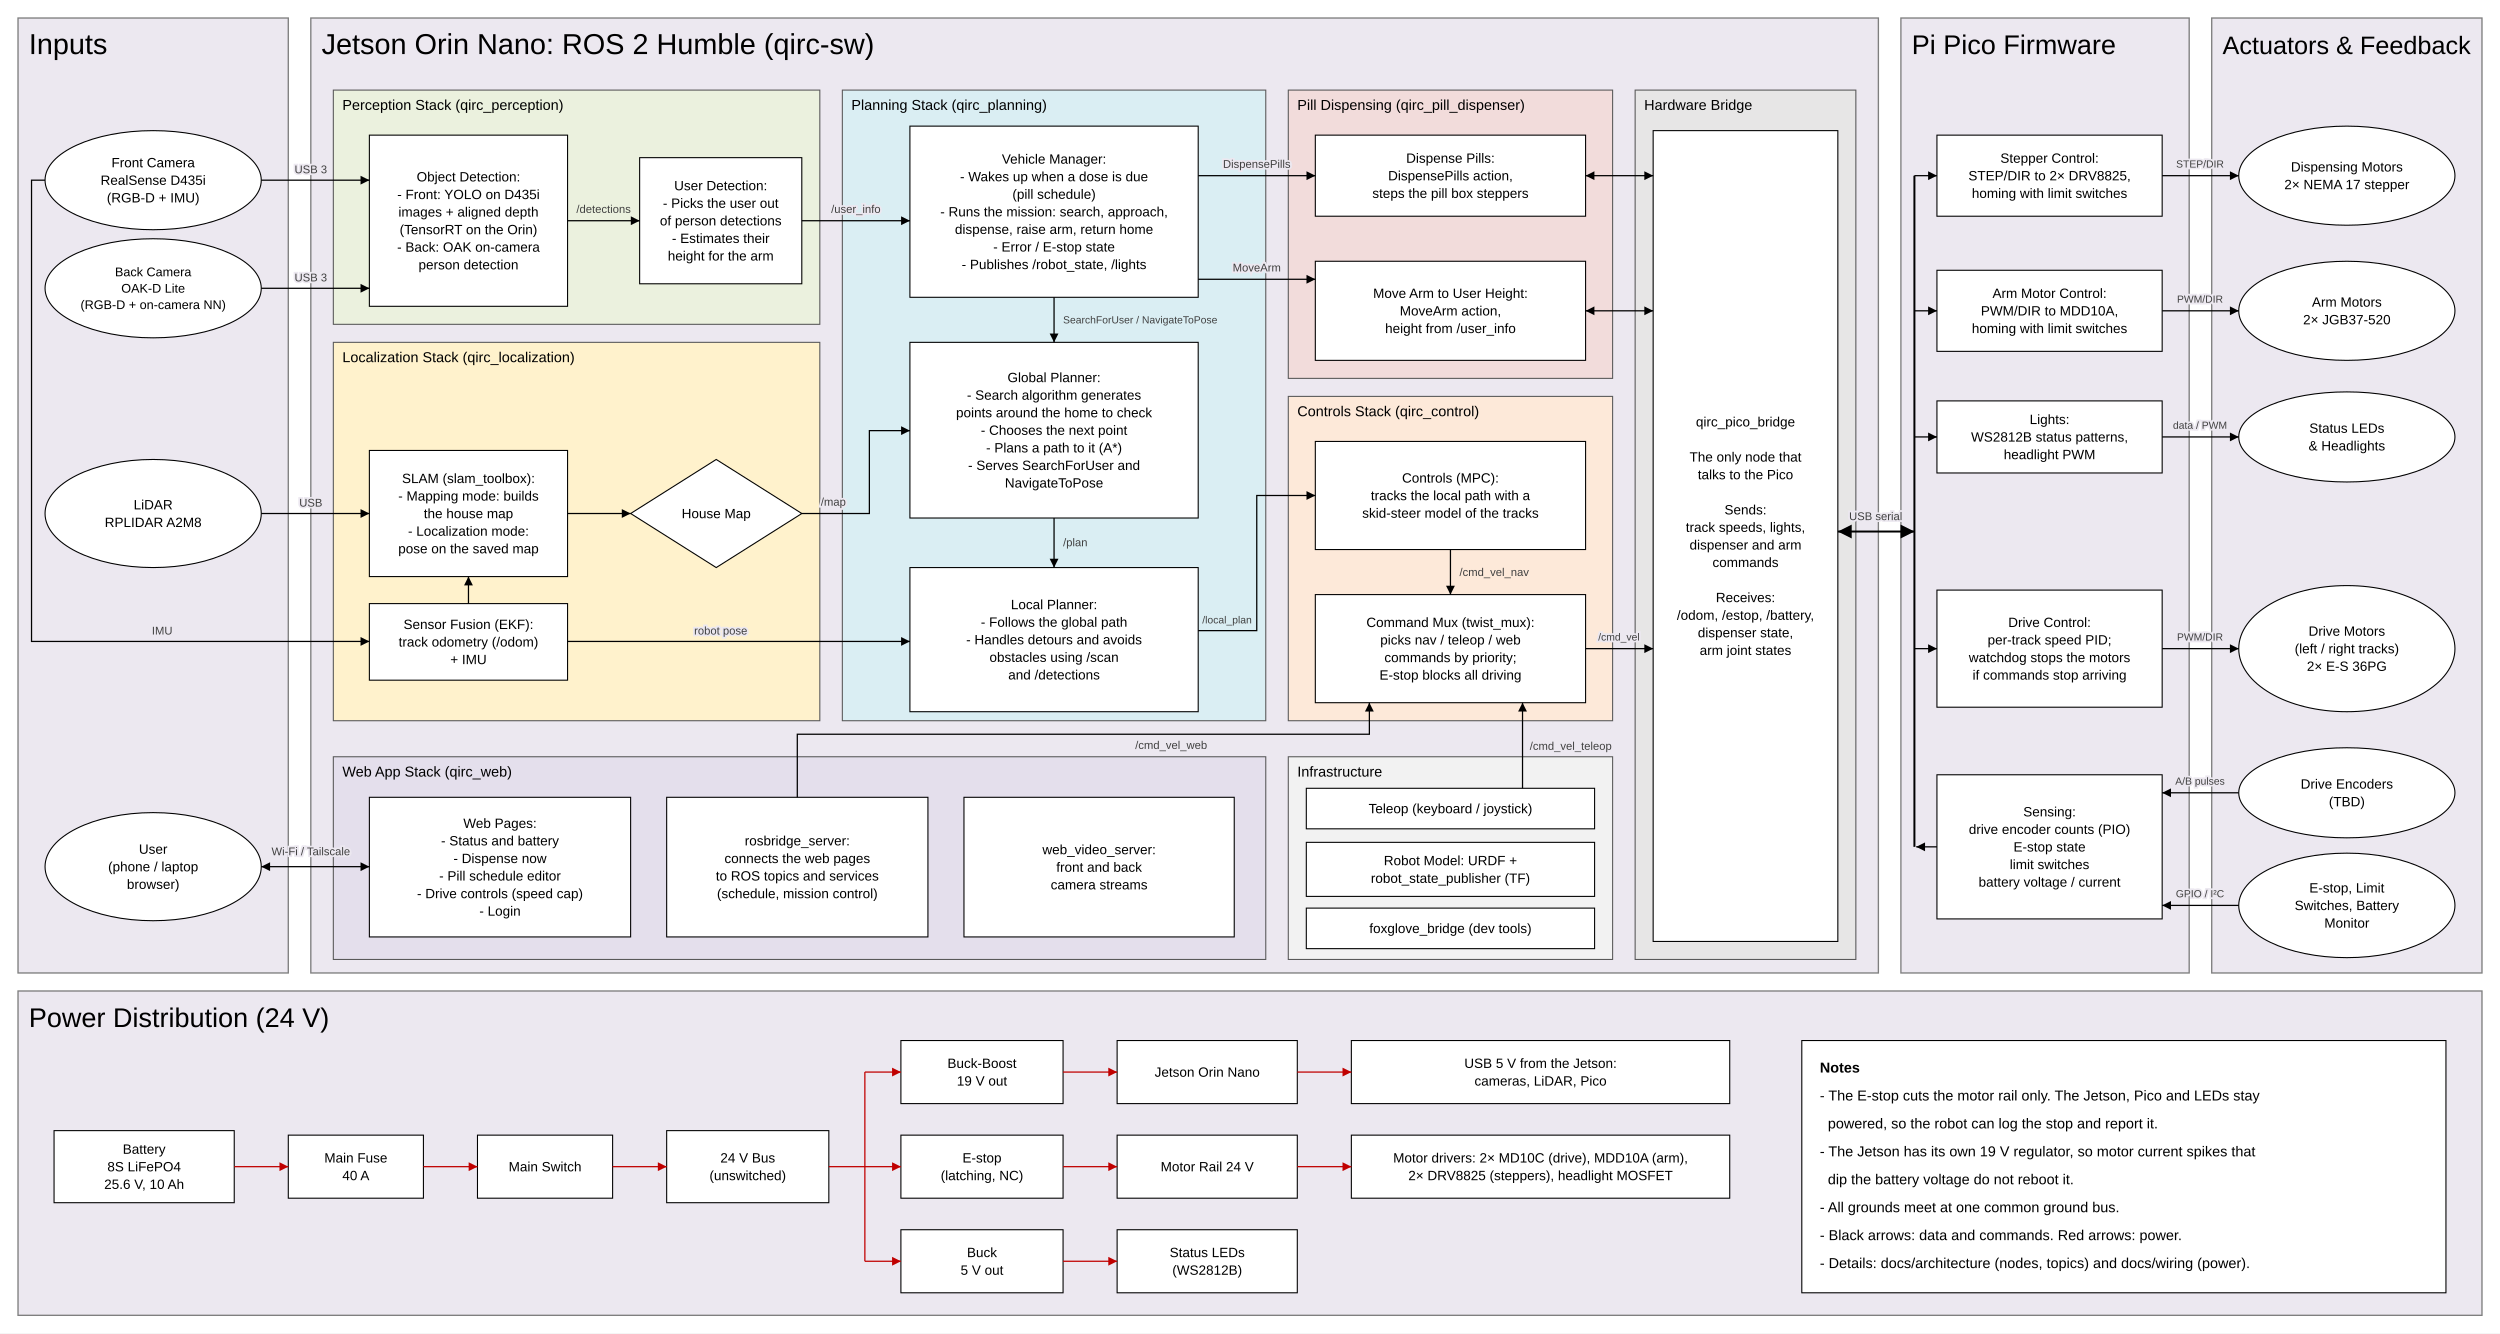
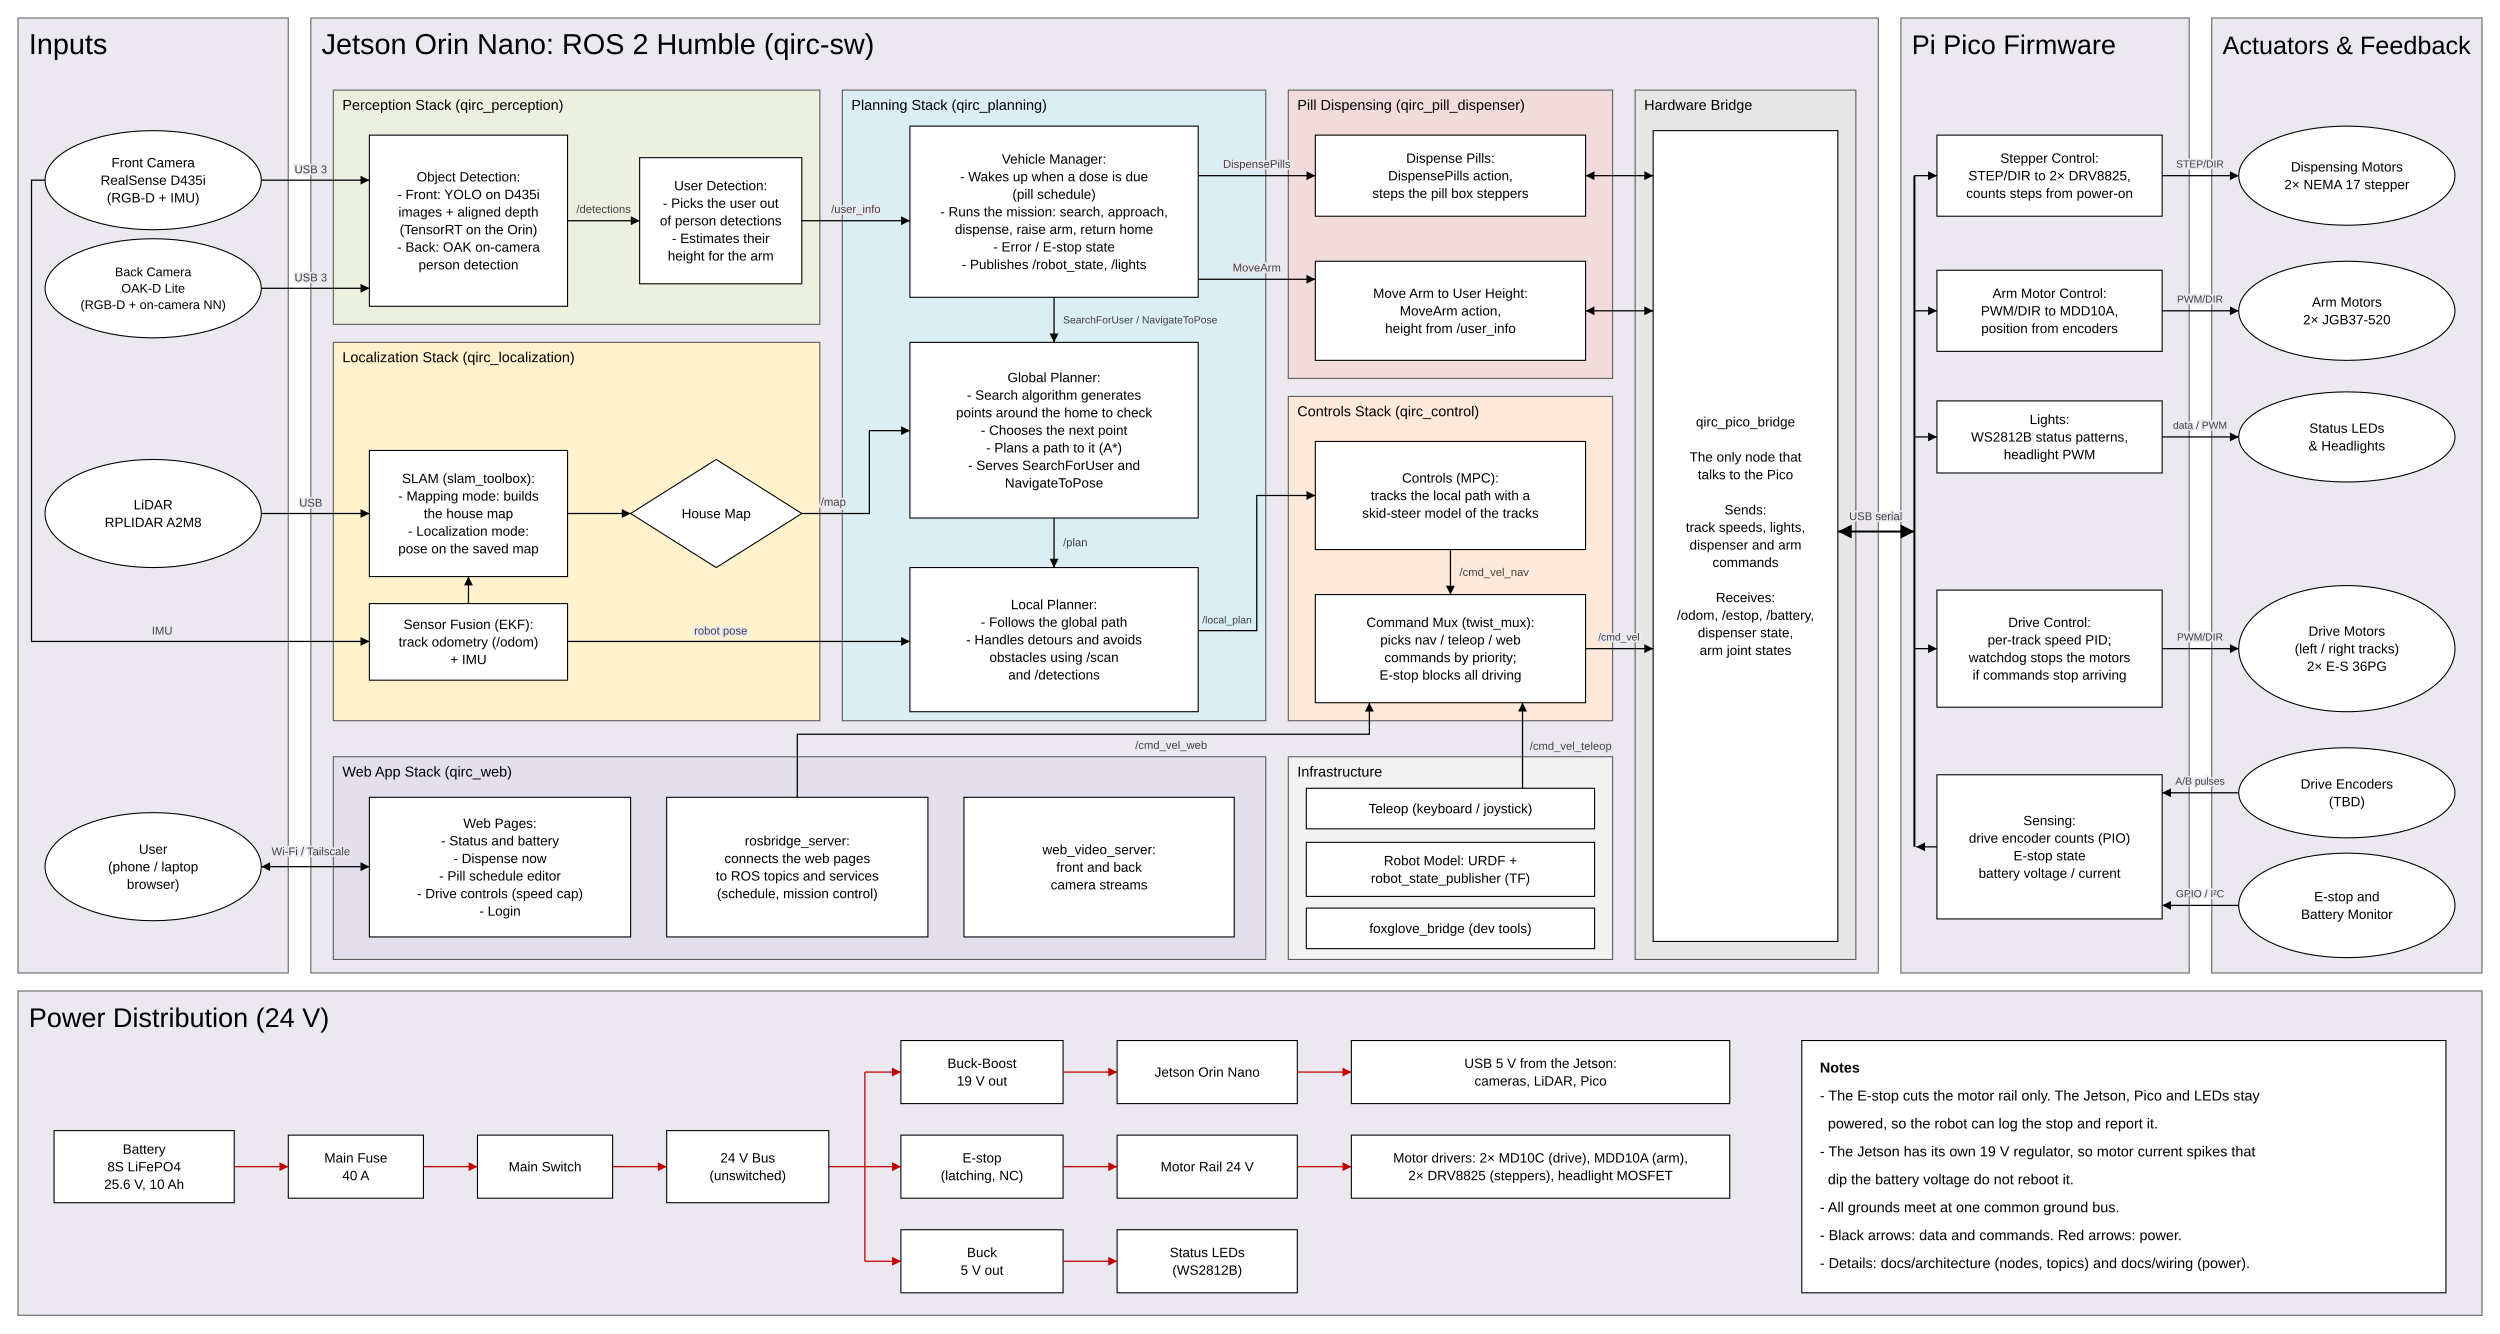
<svg xmlns="http://www.w3.org/2000/svg" width="2775" height="1480" viewBox="0 0 2775 1480" font-family="Calibri, Carlito, 'Liberation Sans', Arial, sans-serif" fill="#000000" xml:space="preserve">
  <defs>
    <marker id="data-end" viewBox="0 0 10 10" refX="10" refY="5" markerWidth="7" markerHeight="7" orient="auto-start-reverse">
      <path d="M0,0 L10,5 L0,10 z" fill="#000000" />
    </marker>
    <marker id="data-start" viewBox="0 0 10 10" refX="10" refY="5" markerWidth="7" markerHeight="7" orient="auto-start-reverse">
      <path d="M0,0 L10,5 L0,10 z" fill="#000000" />
    </marker>
    <marker id="power-end" viewBox="0 0 10 10" refX="10" refY="5" markerWidth="7" markerHeight="7" orient="auto-start-reverse">
      <path d="M0,0 L10,5 L0,10 z" fill="#C00000" />
    </marker>
    <marker id="power-start" viewBox="0 0 10 10" refX="10" refY="5" markerWidth="7" markerHeight="7" orient="auto-start-reverse">
      <path d="M0,0 L10,5 L0,10 z" fill="#C00000" />
    </marker>
  </defs>
  <rect width="2775" height="1480" fill="#FFFFFF" />
  <rect x="20" y="20" width="300" height="1060" fill="#ECE8F0" stroke="#7F7F7F" stroke-width="1.5" />
  <text x="32" y="60" font-size="32">Inputs</text>
  <rect x="345" y="20" width="1740" height="1060" fill="#ECE8F0" stroke="#7F7F7F" stroke-width="1.5" />
  <text x="357" y="60" font-size="32">Jetson Orin Nano: ROS 2 Humble (qirc-sw)</text>
  <rect x="2110" y="20" width="320" height="1060" fill="#ECE8F0" stroke="#7F7F7F" stroke-width="1.5" />
  <text x="2122" y="60" font-size="30">Pi Pico Firmware</text>
  <rect x="2455" y="20" width="300" height="1060" fill="#ECE8F0" stroke="#7F7F7F" stroke-width="1.5" />
  <text x="2467" y="60" font-size="28">Actuators &amp; Feedback</text>
  <rect x="20" y="1100" width="2735" height="360" fill="#ECE8F0" stroke="#7F7F7F" stroke-width="1.5" />
  <text x="32" y="1140" font-size="30">Power Distribution (24 V)</text>
  <ellipse cx="170" cy="200" rx="120" ry="55" fill="#FFFFFF" stroke="#000000" stroke-width="1.2" />
  <text x="170" y="180.5" font-size="15" text-anchor="middle" dominant-baseline="central">Front Camera</text>
  <text x="170" y="200.0" font-size="15" text-anchor="middle" dominant-baseline="central">RealSense D435i</text>
  <text x="170" y="219.5" font-size="15" text-anchor="middle" dominant-baseline="central">(RGB-D + IMU)</text>
  <ellipse cx="170" cy="320" rx="120" ry="55" fill="#FFFFFF" stroke="#000000" stroke-width="1.2" />
  <text x="170" y="301.8" font-size="14" text-anchor="middle" dominant-baseline="central">Back Camera</text>
  <text x="170" y="320.0" font-size="14" text-anchor="middle" dominant-baseline="central">OAK-D Lite</text>
  <text x="170" y="338.2" font-size="14" text-anchor="middle" dominant-baseline="central">(RGB-D + on-camera NN)</text>
  <ellipse cx="170" cy="570" rx="120" ry="60" fill="#FFFFFF" stroke="#000000" stroke-width="1.2" />
  <text x="170" y="560.2" font-size="15" text-anchor="middle" dominant-baseline="central">LiDAR</text>
  <text x="170" y="579.8" font-size="15" text-anchor="middle" dominant-baseline="central">RPLIDAR A2M8</text>
  <ellipse cx="170" cy="962" rx="120" ry="60" fill="#FFFFFF" stroke="#000000" stroke-width="1.2" />
  <text x="170" y="942.5" font-size="15" text-anchor="middle" dominant-baseline="central">User</text>
  <text x="170" y="962.0" font-size="15" text-anchor="middle" dominant-baseline="central">(phone / laptop</text>
  <text x="170" y="981.5" font-size="15" text-anchor="middle" dominant-baseline="central">browser)</text>
  <rect x="370" y="100" width="540" height="260" fill="#EBF1DE" stroke="#595959" stroke-width="1.2" />
  <text x="380" y="122" font-size="16">Perception Stack (qirc_perception)</text>
  <rect x="410" y="150" width="220" height="190" fill="#FFFFFF" stroke="#000000" stroke-width="1.2" />
  <text x="520.0" y="196.2" font-size="15" text-anchor="middle" dominant-baseline="central">Object Detection:</text>
  <text x="520.0" y="215.8" font-size="15" text-anchor="middle" dominant-baseline="central">- Front: YOLO on D435i</text>
  <text x="520.0" y="235.2" font-size="15" text-anchor="middle" dominant-baseline="central">images + aligned depth</text>
  <text x="520.0" y="254.8" font-size="15" text-anchor="middle" dominant-baseline="central">(TensorRT on the Orin)</text>
  <text x="520.0" y="274.2" font-size="15" text-anchor="middle" dominant-baseline="central">- Back: OAK on-camera</text>
  <text x="520.0" y="293.8" font-size="15" text-anchor="middle" dominant-baseline="central">person detection</text>
  <rect x="710" y="175" width="180" height="140" fill="#FFFFFF" stroke="#000000" stroke-width="1.2" />
  <text x="800.0" y="206.0" font-size="15" text-anchor="middle" dominant-baseline="central">User Detection:</text>
  <text x="800.0" y="225.5" font-size="15" text-anchor="middle" dominant-baseline="central">- Picks the user out</text>
  <text x="800.0" y="245.0" font-size="15" text-anchor="middle" dominant-baseline="central">of person detections</text>
  <text x="800.0" y="264.5" font-size="15" text-anchor="middle" dominant-baseline="central">- Estimates their</text>
  <text x="800.0" y="284.0" font-size="15" text-anchor="middle" dominant-baseline="central">height for the arm</text>
  <rect x="370" y="380" width="540" height="420" fill="#FFF2CC" stroke="#595959" stroke-width="1.2" />
  <text x="380" y="402" font-size="16">Localization Stack (qirc_localization)</text>
  <rect x="410" y="500" width="220" height="140" fill="#FFFFFF" stroke="#000000" stroke-width="1.2" />
  <text x="520.0" y="531.0" font-size="15" text-anchor="middle" dominant-baseline="central">SLAM (slam_toolbox):</text>
  <text x="520.0" y="550.5" font-size="15" text-anchor="middle" dominant-baseline="central">- Mapping mode: builds</text>
  <text x="520.0" y="570.0" font-size="15" text-anchor="middle" dominant-baseline="central">the house map</text>
  <text x="520.0" y="589.5" font-size="15" text-anchor="middle" dominant-baseline="central">- Localization mode:</text>
  <text x="520.0" y="609.0" font-size="15" text-anchor="middle" dominant-baseline="central">pose on the saved map</text>
  <polygon points="795,510 890,570 795,630 700,570" fill="#FFFFFF" stroke="#000000" stroke-width="1.2" />
  <text x="795" y="570.0" font-size="15" text-anchor="middle" dominant-baseline="central">House Map</text>
  <rect x="410" y="670" width="220" height="85" fill="#FFFFFF" stroke="#000000" stroke-width="1.2" />
  <text x="520.0" y="693.0" font-size="15" text-anchor="middle" dominant-baseline="central">Sensor Fusion (EKF):</text>
  <text x="520.0" y="712.5" font-size="15" text-anchor="middle" dominant-baseline="central">track odometry (/odom)</text>
  <text x="520.0" y="732.0" font-size="15" text-anchor="middle" dominant-baseline="central">+ IMU</text>
  <rect x="935" y="100" width="470" height="700" fill="#DAEEF3" stroke="#595959" stroke-width="1.2" />
  <text x="945" y="122" font-size="16">Planning Stack (qirc_planning)</text>
  <rect x="1010" y="140" width="320" height="190" fill="#FFFFFF" stroke="#000000" stroke-width="1.2" />
  <text x="1170.0" y="176.5" font-size="15" text-anchor="middle" dominant-baseline="central">Vehicle Manager:</text>
  <text x="1170.0" y="196.0" font-size="15" text-anchor="middle" dominant-baseline="central">- Wakes up when a dose is due</text>
  <text x="1170.0" y="215.5" font-size="15" text-anchor="middle" dominant-baseline="central">(pill schedule)</text>
  <text x="1170.0" y="235.0" font-size="15" text-anchor="middle" dominant-baseline="central">- Runs the mission: search, approach,</text>
  <text x="1170.0" y="254.5" font-size="15" text-anchor="middle" dominant-baseline="central">dispense, raise arm, return home</text>
  <text x="1170.0" y="274.0" font-size="15" text-anchor="middle" dominant-baseline="central">- Error / E-stop state</text>
  <text x="1170.0" y="293.5" font-size="15" text-anchor="middle" dominant-baseline="central">- Publishes /robot_state, /lights</text>
  <rect x="1010" y="380" width="320" height="195" fill="#FFFFFF" stroke="#000000" stroke-width="1.2" />
  <text x="1170.0" y="419.0" font-size="15" text-anchor="middle" dominant-baseline="central">Global Planner:</text>
  <text x="1170.0" y="438.5" font-size="15" text-anchor="middle" dominant-baseline="central">- Search algorithm generates</text>
  <text x="1170.0" y="458.0" font-size="15" text-anchor="middle" dominant-baseline="central">points around the home to check</text>
  <text x="1170.0" y="477.5" font-size="15" text-anchor="middle" dominant-baseline="central">- Chooses the next point</text>
  <text x="1170.0" y="497.0" font-size="15" text-anchor="middle" dominant-baseline="central">- Plans a path to it (A*)</text>
  <text x="1170.0" y="516.5" font-size="15" text-anchor="middle" dominant-baseline="central">- Serves SearchForUser and</text>
  <text x="1170.0" y="536.0" font-size="15" text-anchor="middle" dominant-baseline="central">NavigateToPose</text>
  <rect x="1010" y="630" width="320" height="160" fill="#FFFFFF" stroke="#000000" stroke-width="1.2" />
  <text x="1170.0" y="671.0" font-size="15" text-anchor="middle" dominant-baseline="central">Local Planner:</text>
  <text x="1170.0" y="690.5" font-size="15" text-anchor="middle" dominant-baseline="central">- Follows the global path</text>
  <text x="1170.0" y="710.0" font-size="15" text-anchor="middle" dominant-baseline="central">- Handles detours and avoids</text>
  <text x="1170.0" y="729.5" font-size="15" text-anchor="middle" dominant-baseline="central">obstacles using /scan</text>
  <text x="1170.0" y="749.0" font-size="15" text-anchor="middle" dominant-baseline="central">and /detections</text>
  <rect x="1430" y="100" width="360" height="320" fill="#F2DCDB" stroke="#595959" stroke-width="1.2" />
  <text x="1440" y="122" font-size="16">Pill Dispensing (qirc_pill_dispenser)</text>
  <rect x="1460" y="150" width="300" height="90" fill="#FFFFFF" stroke="#000000" stroke-width="1.2" />
  <text x="1610.0" y="175.5" font-size="15" text-anchor="middle" dominant-baseline="central">Dispense Pills:</text>
  <text x="1610.0" y="195.0" font-size="15" text-anchor="middle" dominant-baseline="central">DispensePills action,</text>
  <text x="1610.0" y="214.5" font-size="15" text-anchor="middle" dominant-baseline="central">steps the pill box steppers</text>
  <rect x="1460" y="290" width="300" height="110" fill="#FFFFFF" stroke="#000000" stroke-width="1.2" />
  <text x="1610.0" y="325.5" font-size="15" text-anchor="middle" dominant-baseline="central">Move Arm to User Height:</text>
  <text x="1610.0" y="345.0" font-size="15" text-anchor="middle" dominant-baseline="central">MoveArm action,</text>
  <text x="1610.0" y="364.5" font-size="15" text-anchor="middle" dominant-baseline="central">height from /user_info</text>
  <rect x="1430" y="440" width="360" height="360" fill="#FDE9D9" stroke="#595959" stroke-width="1.2" />
  <text x="1440" y="462" font-size="16">Controls Stack (qirc_control)</text>
  <rect x="1460" y="490" width="300" height="120" fill="#FFFFFF" stroke="#000000" stroke-width="1.2" />
  <text x="1610.0" y="530.5" font-size="15" text-anchor="middle" dominant-baseline="central">Controls (MPC):</text>
  <text x="1610.0" y="550.0" font-size="15" text-anchor="middle" dominant-baseline="central">tracks the local path with a</text>
  <text x="1610.0" y="569.5" font-size="15" text-anchor="middle" dominant-baseline="central">skid-steer model of the tracks</text>
  <rect x="1460" y="660" width="300" height="120" fill="#FFFFFF" stroke="#000000" stroke-width="1.2" />
  <text x="1610.0" y="690.8" font-size="15" text-anchor="middle" dominant-baseline="central">Command Mux (twist_mux):</text>
  <text x="1610.0" y="710.2" font-size="15" text-anchor="middle" dominant-baseline="central">picks nav / teleop / web</text>
  <text x="1610.0" y="729.8" font-size="15" text-anchor="middle" dominant-baseline="central">commands by priority;</text>
  <text x="1610.0" y="749.2" font-size="15" text-anchor="middle" dominant-baseline="central">E-stop blocks all driving</text>
  <rect x="1815" y="100" width="245" height="965" fill="#E7E6E6" stroke="#595959" stroke-width="1.2" />
  <text x="1825" y="122" font-size="16">Hardware Bridge</text>
  <rect x="1835" y="145" width="205" height="900" fill="#FFFFFF" stroke="#000000" stroke-width="1.2" />
  <text x="1937.5" y="468.2" font-size="15" text-anchor="middle" dominant-baseline="central">qirc_pico_bridge</text>
  <text x="1937.5" y="487.8" font-size="15" text-anchor="middle" dominant-baseline="central" />
  <text x="1937.5" y="507.2" font-size="15" text-anchor="middle" dominant-baseline="central">The only node that</text>
  <text x="1937.5" y="526.8" font-size="15" text-anchor="middle" dominant-baseline="central">talks to the Pico</text>
  <text x="1937.5" y="546.2" font-size="15" text-anchor="middle" dominant-baseline="central" />
  <text x="1937.5" y="565.8" font-size="15" text-anchor="middle" dominant-baseline="central">Sends:</text>
  <text x="1937.5" y="585.2" font-size="15" text-anchor="middle" dominant-baseline="central">track speeds, lights,</text>
  <text x="1937.5" y="604.8" font-size="15" text-anchor="middle" dominant-baseline="central">dispenser and arm</text>
  <text x="1937.5" y="624.2" font-size="15" text-anchor="middle" dominant-baseline="central">commands</text>
  <text x="1937.5" y="643.8" font-size="15" text-anchor="middle" dominant-baseline="central" />
  <text x="1937.5" y="663.2" font-size="15" text-anchor="middle" dominant-baseline="central">Receives:</text>
  <text x="1937.5" y="682.8" font-size="15" text-anchor="middle" dominant-baseline="central">/odom, /estop, /battery,</text>
  <text x="1937.5" y="702.2" font-size="15" text-anchor="middle" dominant-baseline="central">dispenser state,</text>
  <text x="1937.5" y="721.8" font-size="15" text-anchor="middle" dominant-baseline="central">arm joint states</text>
  <rect x="370" y="840" width="1035" height="225" fill="#E4DFEC" stroke="#595959" stroke-width="1.2" />
  <text x="380" y="862" font-size="16">Web App Stack (qirc_web)</text>
  <rect x="410" y="885" width="290" height="155" fill="#FFFFFF" stroke="#000000" stroke-width="1.2" />
  <text x="555.0" y="913.8" font-size="15" text-anchor="middle" dominant-baseline="central">Web Pages:</text>
  <text x="555.0" y="933.2" font-size="15" text-anchor="middle" dominant-baseline="central">- Status and battery</text>
  <text x="555.0" y="952.8" font-size="15" text-anchor="middle" dominant-baseline="central">- Dispense now</text>
  <text x="555.0" y="972.2" font-size="15" text-anchor="middle" dominant-baseline="central">- Pill schedule editor</text>
  <text x="555.0" y="991.8" font-size="15" text-anchor="middle" dominant-baseline="central">- Drive controls (speed cap)</text>
  <text x="555.0" y="1011.2" font-size="15" text-anchor="middle" dominant-baseline="central">- Login</text>
  <rect x="740" y="885" width="290" height="155" fill="#FFFFFF" stroke="#000000" stroke-width="1.2" />
  <text x="885.0" y="933.2" font-size="15" text-anchor="middle" dominant-baseline="central">rosbridge_server:</text>
  <text x="885.0" y="952.8" font-size="15" text-anchor="middle" dominant-baseline="central">connects the web pages</text>
  <text x="885.0" y="972.2" font-size="15" text-anchor="middle" dominant-baseline="central">to ROS topics and services</text>
  <text x="885.0" y="991.8" font-size="15" text-anchor="middle" dominant-baseline="central">(schedule, mission control)</text>
  <rect x="1070" y="885" width="300" height="155" fill="#FFFFFF" stroke="#000000" stroke-width="1.2" />
  <text x="1220.0" y="943.0" font-size="15" text-anchor="middle" dominant-baseline="central">web_video_server:</text>
  <text x="1220.0" y="962.5" font-size="15" text-anchor="middle" dominant-baseline="central">front and back</text>
  <text x="1220.0" y="982.0" font-size="15" text-anchor="middle" dominant-baseline="central">camera streams</text>
  <rect x="1430" y="840" width="360" height="225" fill="#F2F2F2" stroke="#595959" stroke-width="1.2" />
  <text x="1440" y="862" font-size="16">Infrastructure</text>
  <rect x="1450" y="875" width="320" height="45" fill="#FFFFFF" stroke="#000000" stroke-width="1.2" />
  <text x="1610.0" y="897.5" font-size="15" text-anchor="middle" dominant-baseline="central">Teleop (keyboard / joystick)</text>
  <rect x="1450" y="935" width="320" height="60" fill="#FFFFFF" stroke="#000000" stroke-width="1.2" />
  <text x="1610.0" y="955.2" font-size="15" text-anchor="middle" dominant-baseline="central">Robot Model: URDF +</text>
  <text x="1610.0" y="974.8" font-size="15" text-anchor="middle" dominant-baseline="central">robot_state_publisher (TF)</text>
  <rect x="1450" y="1008" width="320" height="45" fill="#FFFFFF" stroke="#000000" stroke-width="1.2" />
  <text x="1610.0" y="1030.5" font-size="15" text-anchor="middle" dominant-baseline="central">foxglove_bridge (dev tools)</text>
  <rect x="2150" y="150" width="250" height="90" fill="#FFFFFF" stroke="#000000" stroke-width="1.2" />
  <text x="2275.0" y="175.5" font-size="15" text-anchor="middle" dominant-baseline="central">Stepper Control:</text>
  <text x="2275.0" y="195.0" font-size="15" text-anchor="middle" dominant-baseline="central">STEP/DIR to 2× DRV8825,</text>
-   <text x="2275.0" y="214.5" font-size="15" text-anchor="middle" dominant-baseline="central">homing with limit switches</text>
+   <text x="2275.0" y="214.5" font-size="15" text-anchor="middle" dominant-baseline="central">counts steps from power-on</text>
  <rect x="2150" y="300" width="250" height="90" fill="#FFFFFF" stroke="#000000" stroke-width="1.2" />
  <text x="2275.0" y="325.5" font-size="15" text-anchor="middle" dominant-baseline="central">Arm Motor Control:</text>
  <text x="2275.0" y="345.0" font-size="15" text-anchor="middle" dominant-baseline="central">PWM/DIR to MDD10A,</text>
-   <text x="2275.0" y="364.5" font-size="15" text-anchor="middle" dominant-baseline="central">homing with limit switches</text>
+   <text x="2275.0" y="364.5" font-size="15" text-anchor="middle" dominant-baseline="central">position from encoders</text>
  <rect x="2150" y="445" width="250" height="80" fill="#FFFFFF" stroke="#000000" stroke-width="1.2" />
  <text x="2275.0" y="465.5" font-size="15" text-anchor="middle" dominant-baseline="central">Lights:</text>
  <text x="2275.0" y="485.0" font-size="15" text-anchor="middle" dominant-baseline="central">WS2812B status patterns,</text>
  <text x="2275.0" y="504.5" font-size="15" text-anchor="middle" dominant-baseline="central">headlight PWM</text>
  <rect x="2150" y="655" width="250" height="130" fill="#FFFFFF" stroke="#000000" stroke-width="1.2" />
  <text x="2275.0" y="690.8" font-size="15" text-anchor="middle" dominant-baseline="central">Drive Control:</text>
  <text x="2275.0" y="710.2" font-size="15" text-anchor="middle" dominant-baseline="central">per-track speed PID;</text>
  <text x="2275.0" y="729.8" font-size="15" text-anchor="middle" dominant-baseline="central">watchdog stops the motors</text>
  <text x="2275.0" y="749.2" font-size="15" text-anchor="middle" dominant-baseline="central">if commands stop arriving</text>
  <rect x="2150" y="860" width="250" height="160" fill="#FFFFFF" stroke="#000000" stroke-width="1.2" />
-   <text x="2275.0" y="901.0" font-size="15" text-anchor="middle" dominant-baseline="central">Sensing:</text>
-   <text x="2275.0" y="920.5" font-size="15" text-anchor="middle" dominant-baseline="central">drive encoder counts (PIO)</text>
-   <text x="2275.0" y="940.0" font-size="15" text-anchor="middle" dominant-baseline="central">E-stop state</text>
-   <text x="2275.0" y="959.5" font-size="15" text-anchor="middle" dominant-baseline="central">limit switches</text>
-   <text x="2275.0" y="979.0" font-size="15" text-anchor="middle" dominant-baseline="central">battery voltage / current</text>
+   <text x="2275.0" y="910.8" font-size="15" text-anchor="middle" dominant-baseline="central">Sensing:</text>
+   <text x="2275.0" y="930.2" font-size="15" text-anchor="middle" dominant-baseline="central">drive encoder counts (PIO)</text>
+   <text x="2275.0" y="949.8" font-size="15" text-anchor="middle" dominant-baseline="central">E-stop state</text>
+   <text x="2275.0" y="969.2" font-size="15" text-anchor="middle" dominant-baseline="central">battery voltage / current</text>
  <ellipse cx="2605" cy="195" rx="120" ry="55" fill="#FFFFFF" stroke="#000000" stroke-width="1.2" />
  <text x="2605" y="185.2" font-size="15" text-anchor="middle" dominant-baseline="central">Dispensing Motors</text>
  <text x="2605" y="204.8" font-size="15" text-anchor="middle" dominant-baseline="central">2× NEMA 17 stepper</text>
  <ellipse cx="2605" cy="345" rx="120" ry="55" fill="#FFFFFF" stroke="#000000" stroke-width="1.2" />
  <text x="2605" y="335.2" font-size="15" text-anchor="middle" dominant-baseline="central">Arm Motors</text>
  <text x="2605" y="354.8" font-size="15" text-anchor="middle" dominant-baseline="central">2× JGB37-520</text>
  <ellipse cx="2605" cy="485" rx="120" ry="50" fill="#FFFFFF" stroke="#000000" stroke-width="1.2" />
  <text x="2605" y="475.2" font-size="15" text-anchor="middle" dominant-baseline="central">Status LEDs</text>
  <text x="2605" y="494.8" font-size="15" text-anchor="middle" dominant-baseline="central">&amp; Headlights</text>
  <ellipse cx="2605" cy="720" rx="120" ry="70" fill="#FFFFFF" stroke="#000000" stroke-width="1.2" />
  <text x="2605" y="700.5" font-size="15" text-anchor="middle" dominant-baseline="central">Drive Motors</text>
  <text x="2605" y="720.0" font-size="15" text-anchor="middle" dominant-baseline="central">(left / right tracks)</text>
  <text x="2605" y="739.5" font-size="15" text-anchor="middle" dominant-baseline="central">2× E-S 36PG</text>
  <ellipse cx="2605" cy="880" rx="120" ry="50" fill="#FFFFFF" stroke="#000000" stroke-width="1.2" />
  <text x="2605" y="870.2" font-size="15" text-anchor="middle" dominant-baseline="central">Drive Encoders</text>
  <text x="2605" y="889.8" font-size="15" text-anchor="middle" dominant-baseline="central">(TBD)</text>
  <ellipse cx="2605" cy="1005" rx="120" ry="58" fill="#FFFFFF" stroke="#000000" stroke-width="1.2" />
-   <text x="2605" y="985.5" font-size="15" text-anchor="middle" dominant-baseline="central">E-stop, Limit</text>
-   <text x="2605" y="1005.0" font-size="15" text-anchor="middle" dominant-baseline="central">Switches, Battery</text>
-   <text x="2605" y="1024.5" font-size="15" text-anchor="middle" dominant-baseline="central">Monitor</text>
+   <text x="2605" y="995.2" font-size="15" text-anchor="middle" dominant-baseline="central">E-stop and</text>
+   <text x="2605" y="1014.8" font-size="15" text-anchor="middle" dominant-baseline="central">Battery Monitor</text>
  <path d="M 290,200 L 410,200" fill="none" stroke="#000000" stroke-width="1.4" marker-end="url(#data-end)" />
  <text x="345" y="188" font-size="12.5" text-anchor="middle" dominant-baseline="central" fill="#404040" stroke="#ECE8F0" stroke-width="4" paint-order="stroke">USB 3</text>
  <path d="M 290,320 L 410,320" fill="none" stroke="#000000" stroke-width="1.4" marker-end="url(#data-end)" />
  <text x="345" y="308" font-size="12.5" text-anchor="middle" dominant-baseline="central" fill="#404040" stroke="#ECE8F0" stroke-width="4" paint-order="stroke">USB 3</text>
  <path d="M 50,200 L 35,200 L 35,712 L 410,712" fill="none" stroke="#000000" stroke-width="1.4" marker-end="url(#data-end)" />
  <text x="180" y="700" font-size="12.5" text-anchor="middle" dominant-baseline="central" fill="#404040" stroke="#ECE8F0" stroke-width="4" paint-order="stroke">IMU</text>
  <path d="M 290,570 L 410,570" fill="none" stroke="#000000" stroke-width="1.4" marker-end="url(#data-end)" />
  <text x="345" y="558" font-size="12.5" text-anchor="middle" dominant-baseline="central" fill="#404040" stroke="#ECE8F0" stroke-width="4" paint-order="stroke">USB</text>
  <path d="M 290,962 L 410,962" fill="none" stroke="#000000" stroke-width="1.4" marker-end="url(#data-end)" marker-start="url(#data-start)" />
  <text x="345" y="945" font-size="12.5" text-anchor="middle" dominant-baseline="central" fill="#404040" stroke="#ECE8F0" stroke-width="4" paint-order="stroke">Wi-Fi / Tailscale</text>
  <path d="M 630,245 L 710,245" fill="none" stroke="#000000" stroke-width="1.4" marker-end="url(#data-end)" />
  <text x="670" y="232" font-size="12.5" text-anchor="middle" dominant-baseline="central" fill="#404040" stroke="#EBF1DE" stroke-width="4" paint-order="stroke">/detections</text>
  <path d="M 890,245 L 1010,245" fill="none" stroke="#000000" stroke-width="1.4" marker-end="url(#data-end)" />
  <text x="950" y="232" font-size="12.5" text-anchor="middle" dominant-baseline="central" fill="#404040" stroke="#ECE8F0" stroke-width="4" paint-order="stroke">/user_info</text>
  <path d="M 520,670 L 520,640" fill="none" stroke="#000000" stroke-width="1.4" marker-end="url(#data-end)" />
  <path d="M 630,570 L 700,570" fill="none" stroke="#000000" stroke-width="1.4" marker-end="url(#data-end)" />
  <path d="M 890,570 L 965,570 L 965,478 L 1010,478" fill="none" stroke="#000000" stroke-width="1.4" marker-end="url(#data-end)" />
  <text x="925" y="557" font-size="12.5" text-anchor="middle" dominant-baseline="central" fill="#404040" stroke="#ECE8F0" stroke-width="4" paint-order="stroke">/map</text>
  <path d="M 630,712 L 1010,712" fill="none" stroke="#000000" stroke-width="1.4" marker-end="url(#data-end)" />
  <text x="800" y="700" font-size="12.5" text-anchor="middle" dominant-baseline="central" fill="#404040" stroke="#ECE8F0" stroke-width="4" paint-order="stroke">robot pose</text>
  <path d="M 1170,330 L 1170,380" fill="none" stroke="#000000" stroke-width="1.4" marker-end="url(#data-end)" />
  <text x="1180" y="355" font-size="11.5" text-anchor="start" dominant-baseline="central" fill="#404040" stroke="#DAEEF3" stroke-width="4" paint-order="stroke">SearchForUser / NavigateToPose</text>
  <path d="M 1170,575 L 1170,630" fill="none" stroke="#000000" stroke-width="1.4" marker-end="url(#data-end)" />
  <text x="1180" y="602" font-size="12.5" text-anchor="start" dominant-baseline="central" fill="#404040" stroke="#DAEEF3" stroke-width="4" paint-order="stroke">/plan</text>
  <path d="M 1330,195 L 1460,195" fill="none" stroke="#000000" stroke-width="1.4" marker-end="url(#data-end)" />
  <text x="1395" y="182" font-size="12.5" text-anchor="middle" dominant-baseline="central" fill="#404040" stroke="#ECE8F0" stroke-width="4" paint-order="stroke">DispensePills</text>
  <path d="M 1330,310 L 1460,310" fill="none" stroke="#000000" stroke-width="1.4" marker-end="url(#data-end)" />
  <text x="1395" y="297" font-size="12.5" text-anchor="middle" dominant-baseline="central" fill="#404040" stroke="#ECE8F0" stroke-width="4" paint-order="stroke">MoveArm</text>
  <path d="M 1330,700 L 1395,700 L 1395,550 L 1460,550" fill="none" stroke="#000000" stroke-width="1.4" marker-end="url(#data-end)" />
  <text x="1362" y="688" font-size="11.5" text-anchor="middle" dominant-baseline="central" fill="#404040" stroke="#DAEEF3" stroke-width="4" paint-order="stroke">/local_plan</text>
  <path d="M 1610,610 L 1610,660" fill="none" stroke="#000000" stroke-width="1.4" marker-end="url(#data-end)" />
  <text x="1620" y="635" font-size="12.5" text-anchor="start" dominant-baseline="central" fill="#404040" stroke="#FDE9D9" stroke-width="4" paint-order="stroke">/cmd_vel_nav</text>
  <path d="M 1760,720 L 1835,720" fill="none" stroke="#000000" stroke-width="1.4" marker-end="url(#data-end)" />
  <text x="1797" y="707" font-size="11.5" text-anchor="middle" dominant-baseline="central" fill="#404040" stroke="#ECE8F0" stroke-width="4" paint-order="stroke">/cmd_vel</text>
  <path d="M 885,885 L 885,815 L 1520,815 L 1520,780" fill="none" stroke="#000000" stroke-width="1.4" marker-end="url(#data-end)" />
  <text x="1300" y="827" font-size="12.5" text-anchor="middle" dominant-baseline="central" fill="#404040" stroke="#ECE8F0" stroke-width="4" paint-order="stroke">/cmd_vel_web</text>
  <path d="M 1690,875 L 1690,780" fill="none" stroke="#000000" stroke-width="1.4" marker-end="url(#data-end)" />
  <text x="1698" y="828" font-size="12.5" text-anchor="start" dominant-baseline="central" fill="#404040" stroke="#ECE8F0" stroke-width="4" paint-order="stroke">/cmd_vel_teleop</text>
  <path d="M 1760,195 L 1835,195" fill="none" stroke="#000000" stroke-width="1.4" marker-end="url(#data-end)" marker-start="url(#data-start)" />
  <path d="M 1760,345 L 1835,345" fill="none" stroke="#000000" stroke-width="1.4" marker-end="url(#data-end)" marker-start="url(#data-start)" />
  <path d="M 2040,590 L 2125,590" fill="none" stroke="#000000" stroke-width="2.2" marker-end="url(#data-end)" marker-start="url(#data-start)" />
  <text x="2082" y="573" font-size="12.5" text-anchor="middle" dominant-baseline="central" fill="#404040" stroke="#ECE8F0" stroke-width="4" paint-order="stroke">USB serial</text>
  <path d="M 2125,195 L 2125,940" stroke="#000000" stroke-width="2.2" fill="none" />
  <path d="M 2125,195 L 2150,195" fill="none" stroke="#000000" stroke-width="1.4" marker-end="url(#data-end)" />
  <path d="M 2125,345 L 2150,345" fill="none" stroke="#000000" stroke-width="1.4" marker-end="url(#data-end)" />
  <path d="M 2125,485 L 2150,485" fill="none" stroke="#000000" stroke-width="1.4" marker-end="url(#data-end)" />
  <path d="M 2125,720 L 2150,720" fill="none" stroke="#000000" stroke-width="1.4" marker-end="url(#data-end)" />
  <path d="M 2150,940 L 2127,940" fill="none" stroke="#000000" stroke-width="1.4" marker-end="url(#data-end)" />
  <path d="M 2400,195 L 2485,195" fill="none" stroke="#000000" stroke-width="1.4" marker-end="url(#data-end)" />
  <text x="2442" y="182" font-size="11.5" text-anchor="middle" dominant-baseline="central" fill="#404040" stroke="#ECE8F0" stroke-width="4" paint-order="stroke">STEP/DIR</text>
  <path d="M 2400,345 L 2485,345" fill="none" stroke="#000000" stroke-width="1.4" marker-end="url(#data-end)" />
  <text x="2442" y="332" font-size="11.5" text-anchor="middle" dominant-baseline="central" fill="#404040" stroke="#ECE8F0" stroke-width="4" paint-order="stroke">PWM/DIR</text>
  <path d="M 2400,485 L 2485,485" fill="none" stroke="#000000" stroke-width="1.4" marker-end="url(#data-end)" />
  <text x="2442" y="472" font-size="11.5" text-anchor="middle" dominant-baseline="central" fill="#404040" stroke="#ECE8F0" stroke-width="4" paint-order="stroke">data / PWM</text>
  <path d="M 2400,720 L 2485,720" fill="none" stroke="#000000" stroke-width="1.4" marker-end="url(#data-end)" />
  <text x="2442" y="707" font-size="11.5" text-anchor="middle" dominant-baseline="central" fill="#404040" stroke="#ECE8F0" stroke-width="4" paint-order="stroke">PWM/DIR</text>
  <path d="M 2485,880 L 2400,880" fill="none" stroke="#000000" stroke-width="1.4" marker-end="url(#data-end)" />
  <text x="2442" y="867" font-size="11.5" text-anchor="middle" dominant-baseline="central" fill="#404040" stroke="#ECE8F0" stroke-width="4" paint-order="stroke">A/B pulses</text>
  <path d="M 2485,1005 L 2400,1005" fill="none" stroke="#000000" stroke-width="1.4" marker-end="url(#data-end)" />
  <text x="2442" y="992" font-size="11.5" text-anchor="middle" dominant-baseline="central" fill="#404040" stroke="#ECE8F0" stroke-width="4" paint-order="stroke">GPIO / I²C</text>
  <rect x="60" y="1255" width="200" height="80" fill="#FFFFFF" stroke="#000000" stroke-width="1.2" />
  <text x="160.0" y="1275.5" font-size="15" text-anchor="middle" dominant-baseline="central">Battery</text>
  <text x="160.0" y="1295.0" font-size="15" text-anchor="middle" dominant-baseline="central">8S LiFePO4</text>
  <text x="160.0" y="1314.5" font-size="15" text-anchor="middle" dominant-baseline="central">25.6 V, 10 Ah</text>
  <rect x="320" y="1260" width="150" height="70" fill="#FFFFFF" stroke="#000000" stroke-width="1.2" />
  <text x="395.0" y="1285.2" font-size="15" text-anchor="middle" dominant-baseline="central">Main Fuse</text>
  <text x="395.0" y="1304.8" font-size="15" text-anchor="middle" dominant-baseline="central">40 A</text>
  <rect x="530" y="1260" width="150" height="70" fill="#FFFFFF" stroke="#000000" stroke-width="1.2" />
  <text x="605.0" y="1295.0" font-size="15" text-anchor="middle" dominant-baseline="central">Main Switch</text>
  <rect x="740" y="1255" width="180" height="80" fill="#FFFFFF" stroke="#000000" stroke-width="1.2" />
  <text x="830.0" y="1285.2" font-size="15" text-anchor="middle" dominant-baseline="central">24 V Bus</text>
  <text x="830.0" y="1304.8" font-size="15" text-anchor="middle" dominant-baseline="central">(unswitched)</text>
  <rect x="1000" y="1155" width="180" height="70" fill="#FFFFFF" stroke="#000000" stroke-width="1.2" />
  <text x="1090.0" y="1180.2" font-size="15" text-anchor="middle" dominant-baseline="central">Buck-Boost</text>
  <text x="1090.0" y="1199.8" font-size="15" text-anchor="middle" dominant-baseline="central">19 V out</text>
  <rect x="1000" y="1260" width="180" height="70" fill="#FFFFFF" stroke="#000000" stroke-width="1.2" />
  <text x="1090.0" y="1285.2" font-size="15" text-anchor="middle" dominant-baseline="central">E-stop</text>
  <text x="1090.0" y="1304.8" font-size="15" text-anchor="middle" dominant-baseline="central">(latching, NC)</text>
  <rect x="1000" y="1365" width="180" height="70" fill="#FFFFFF" stroke="#000000" stroke-width="1.2" />
  <text x="1090.0" y="1390.2" font-size="15" text-anchor="middle" dominant-baseline="central">Buck</text>
  <text x="1090.0" y="1409.8" font-size="15" text-anchor="middle" dominant-baseline="central">5 V out</text>
  <rect x="1240" y="1155" width="200" height="70" fill="#FFFFFF" stroke="#000000" stroke-width="1.2" />
  <text x="1340.0" y="1190.0" font-size="15" text-anchor="middle" dominant-baseline="central">Jetson Orin Nano</text>
  <rect x="1240" y="1260" width="200" height="70" fill="#FFFFFF" stroke="#000000" stroke-width="1.2" />
  <text x="1340.0" y="1295.0" font-size="15" text-anchor="middle" dominant-baseline="central">Motor Rail 24 V</text>
  <rect x="1240" y="1365" width="200" height="70" fill="#FFFFFF" stroke="#000000" stroke-width="1.2" />
  <text x="1340.0" y="1390.2" font-size="15" text-anchor="middle" dominant-baseline="central">Status LEDs</text>
  <text x="1340.0" y="1409.8" font-size="15" text-anchor="middle" dominant-baseline="central">(WS2812B)</text>
  <rect x="1500" y="1155" width="420" height="70" fill="#FFFFFF" stroke="#000000" stroke-width="1.2" />
  <text x="1710.0" y="1180.2" font-size="15" text-anchor="middle" dominant-baseline="central">USB 5 V from the Jetson:</text>
  <text x="1710.0" y="1199.8" font-size="15" text-anchor="middle" dominant-baseline="central">cameras, LiDAR, Pico</text>
  <rect x="1500" y="1260" width="420" height="70" fill="#FFFFFF" stroke="#000000" stroke-width="1.2" />
  <text x="1710.0" y="1285.2" font-size="15" text-anchor="middle" dominant-baseline="central">Motor drivers: 2× MD10C (drive), MDD10A (arm),</text>
  <text x="1710.0" y="1304.8" font-size="15" text-anchor="middle" dominant-baseline="central">2× DRV8825 (steppers), headlight MOSFET</text>
  <path d="M 260,1295 L 320,1295" fill="none" stroke="#C00000" stroke-width="1.4" marker-end="url(#power-end)" />
  <path d="M 470,1295 L 530,1295" fill="none" stroke="#C00000" stroke-width="1.4" marker-end="url(#power-end)" />
  <path d="M 680,1295 L 740,1295" fill="none" stroke="#C00000" stroke-width="1.4" marker-end="url(#power-end)" />
  <path d="M 920,1295 L 960,1295 M 960,1190 L 960,1400" stroke="#C00000" stroke-width="1.4" fill="none" />
  <path d="M 960,1190 L 1000,1190" fill="none" stroke="#C00000" stroke-width="1.4" marker-end="url(#power-end)" />
  <path d="M 1180,1190 L 1240,1190" fill="none" stroke="#C00000" stroke-width="1.4" marker-end="url(#power-end)" />
  <path d="M 960,1295 L 1000,1295" fill="none" stroke="#C00000" stroke-width="1.4" marker-end="url(#power-end)" />
  <path d="M 1180,1295 L 1240,1295" fill="none" stroke="#C00000" stroke-width="1.4" marker-end="url(#power-end)" />
  <path d="M 960,1400 L 1000,1400" fill="none" stroke="#C00000" stroke-width="1.4" marker-end="url(#power-end)" />
  <path d="M 1180,1400 L 1240,1400" fill="none" stroke="#C00000" stroke-width="1.4" marker-end="url(#power-end)" />
  <path d="M 1440,1190 L 1500,1190" fill="none" stroke="#C00000" stroke-width="1.4" marker-end="url(#power-end)" />
  <path d="M 1440,1295 L 1500,1295" fill="none" stroke="#C00000" stroke-width="1.4" marker-end="url(#power-end)" />
  <rect x="2000" y="1155" width="715" height="280" fill="#FFFFFF" stroke="#000000" stroke-width="1.2" />
  <text x="2020" y="1185" font-size="16" font-weight="bold" dominant-baseline="central" style="white-space:pre">Notes</text>
  <text x="2020" y="1216" font-size="16" dominant-baseline="central" style="white-space:pre">- The E-stop cuts the motor rail only. The Jetson, Pico and LEDs stay</text>
  <text x="2020" y="1247" font-size="16" dominant-baseline="central" style="white-space:pre">  powered, so the robot can log the stop and report it.</text>
  <text x="2020" y="1278" font-size="16" dominant-baseline="central" style="white-space:pre">- The Jetson has its own 19 V regulator, so motor current spikes that</text>
  <text x="2020" y="1309" font-size="16" dominant-baseline="central" style="white-space:pre">  dip the battery voltage do not reboot it.</text>
  <text x="2020" y="1340" font-size="16" dominant-baseline="central" style="white-space:pre">- All grounds meet at one common ground bus.</text>
  <text x="2020" y="1371" font-size="16" dominant-baseline="central" style="white-space:pre">- Black arrows: data and commands. Red arrows: power.</text>
  <text x="2020" y="1402" font-size="16" dominant-baseline="central" style="white-space:pre">- Details: docs/architecture (nodes, topics) and docs/wiring (power).</text>
</svg>
